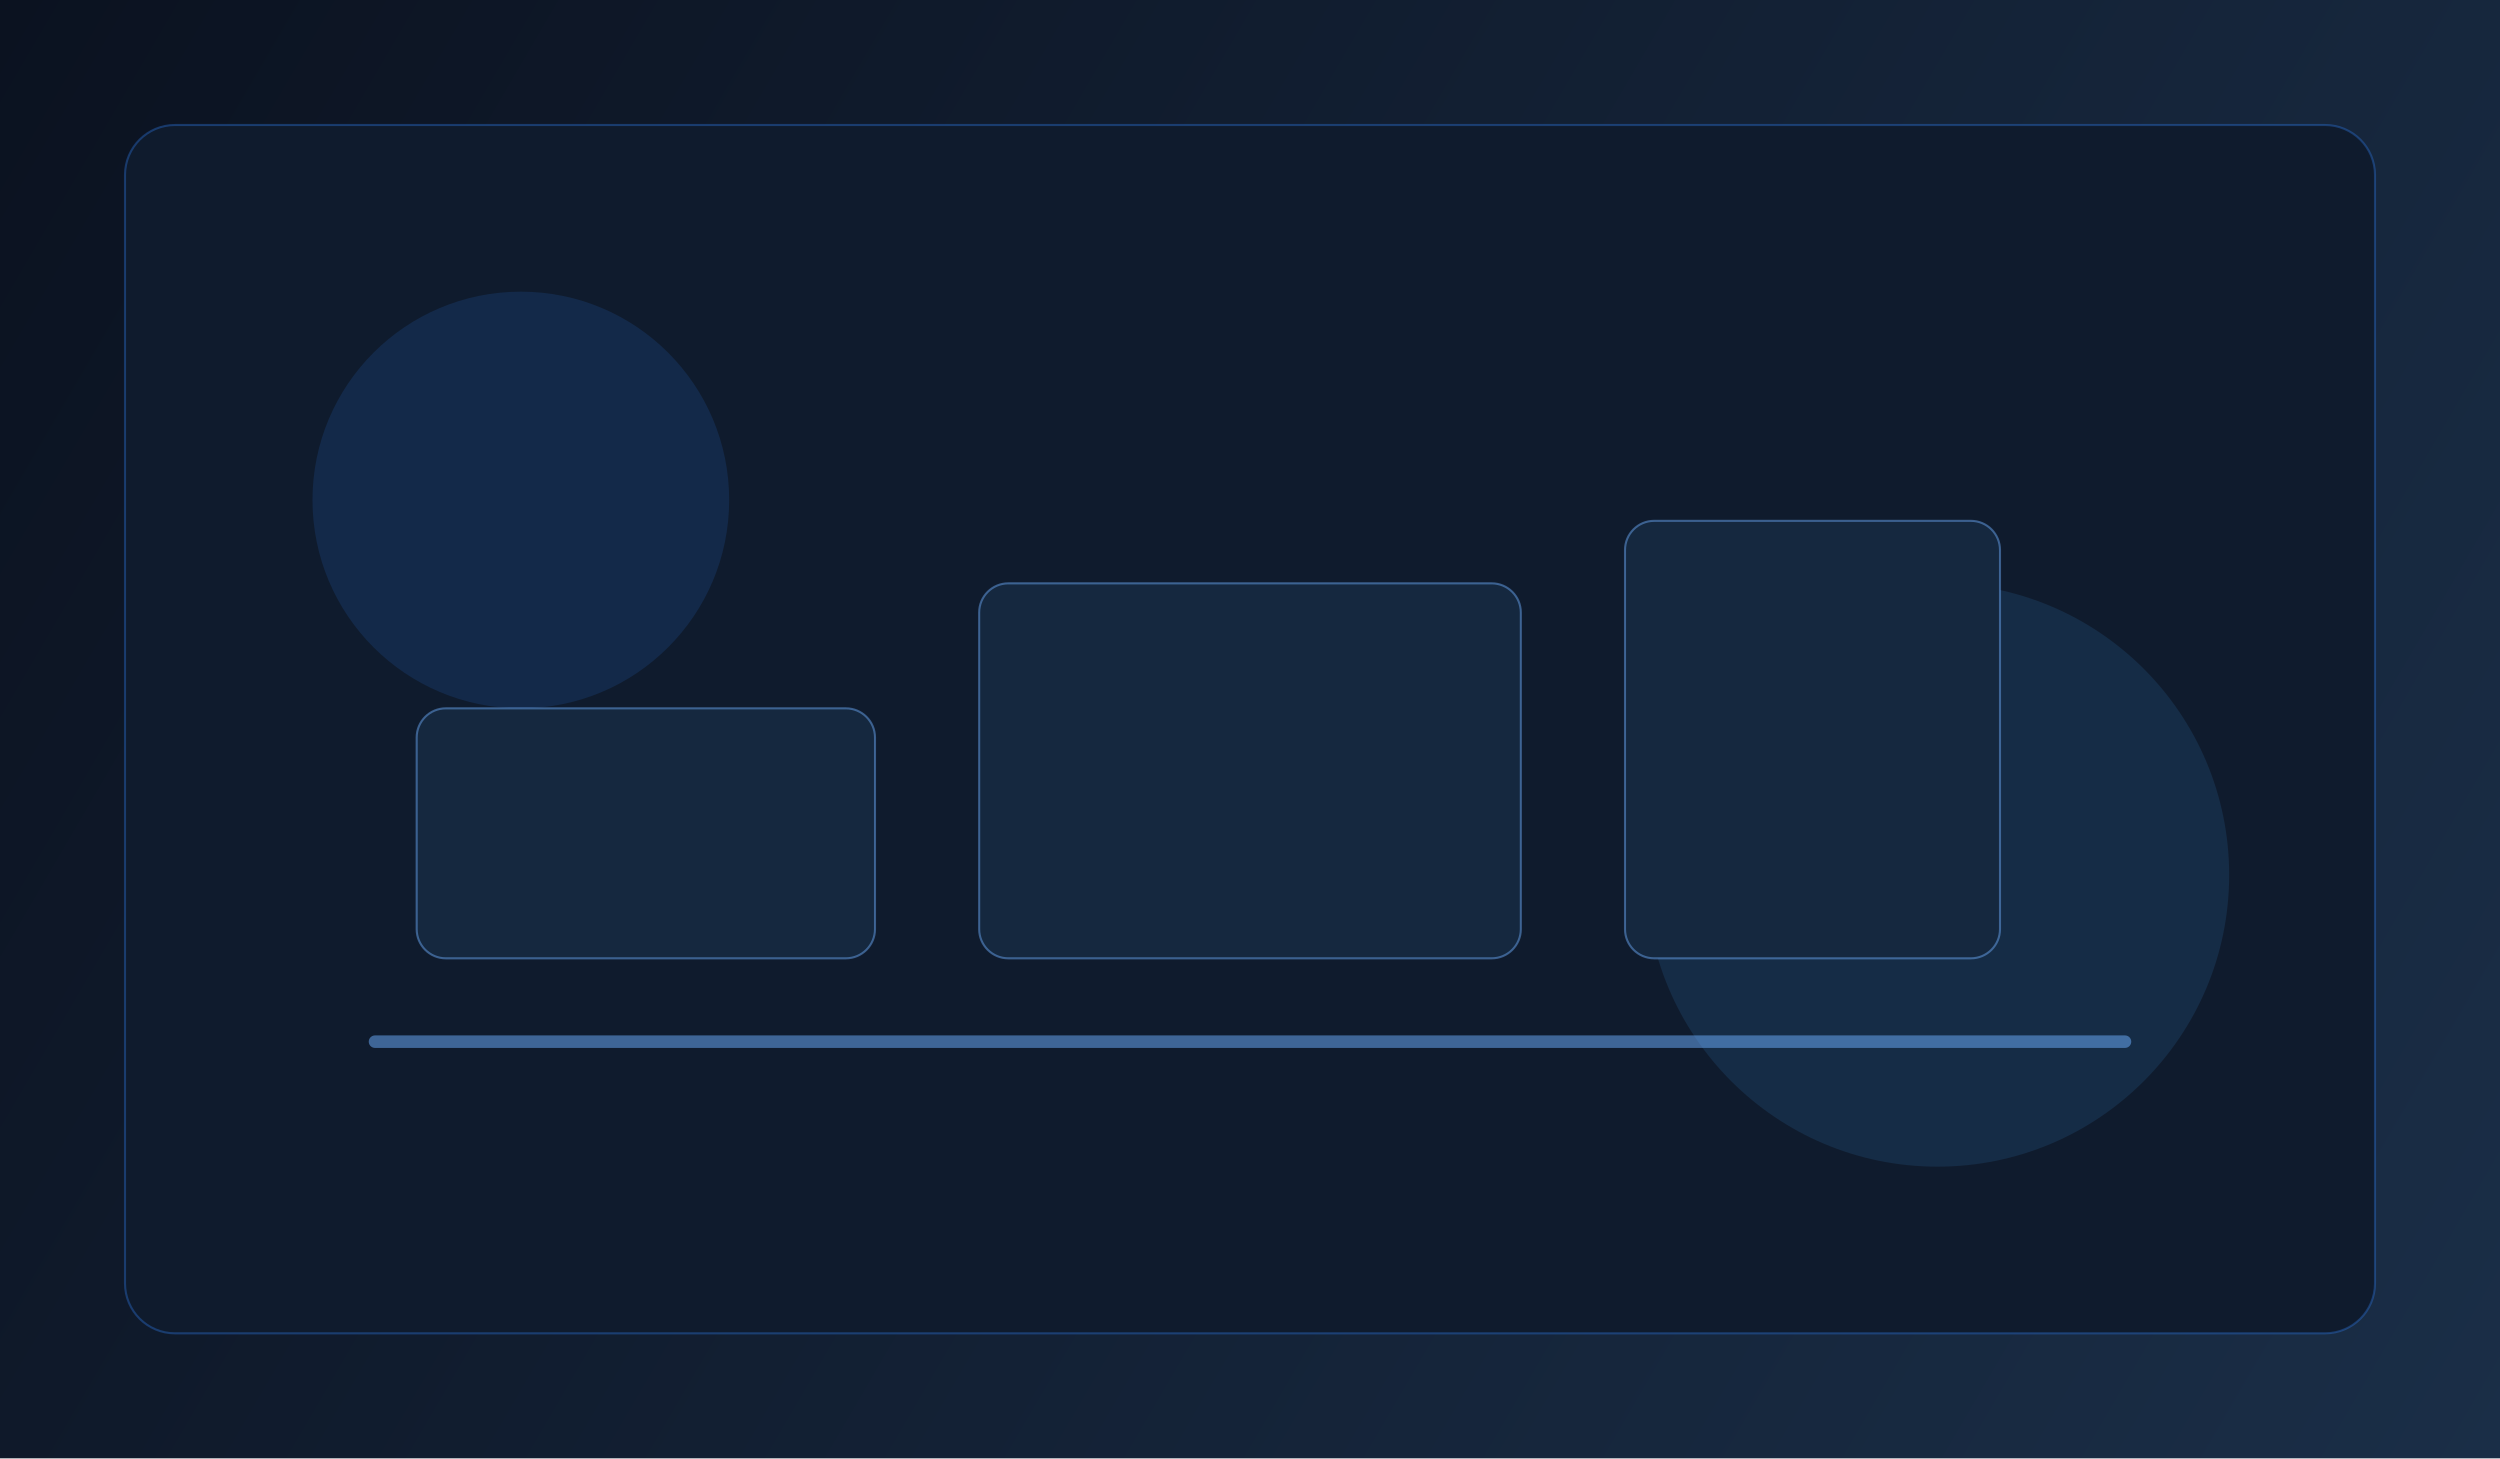
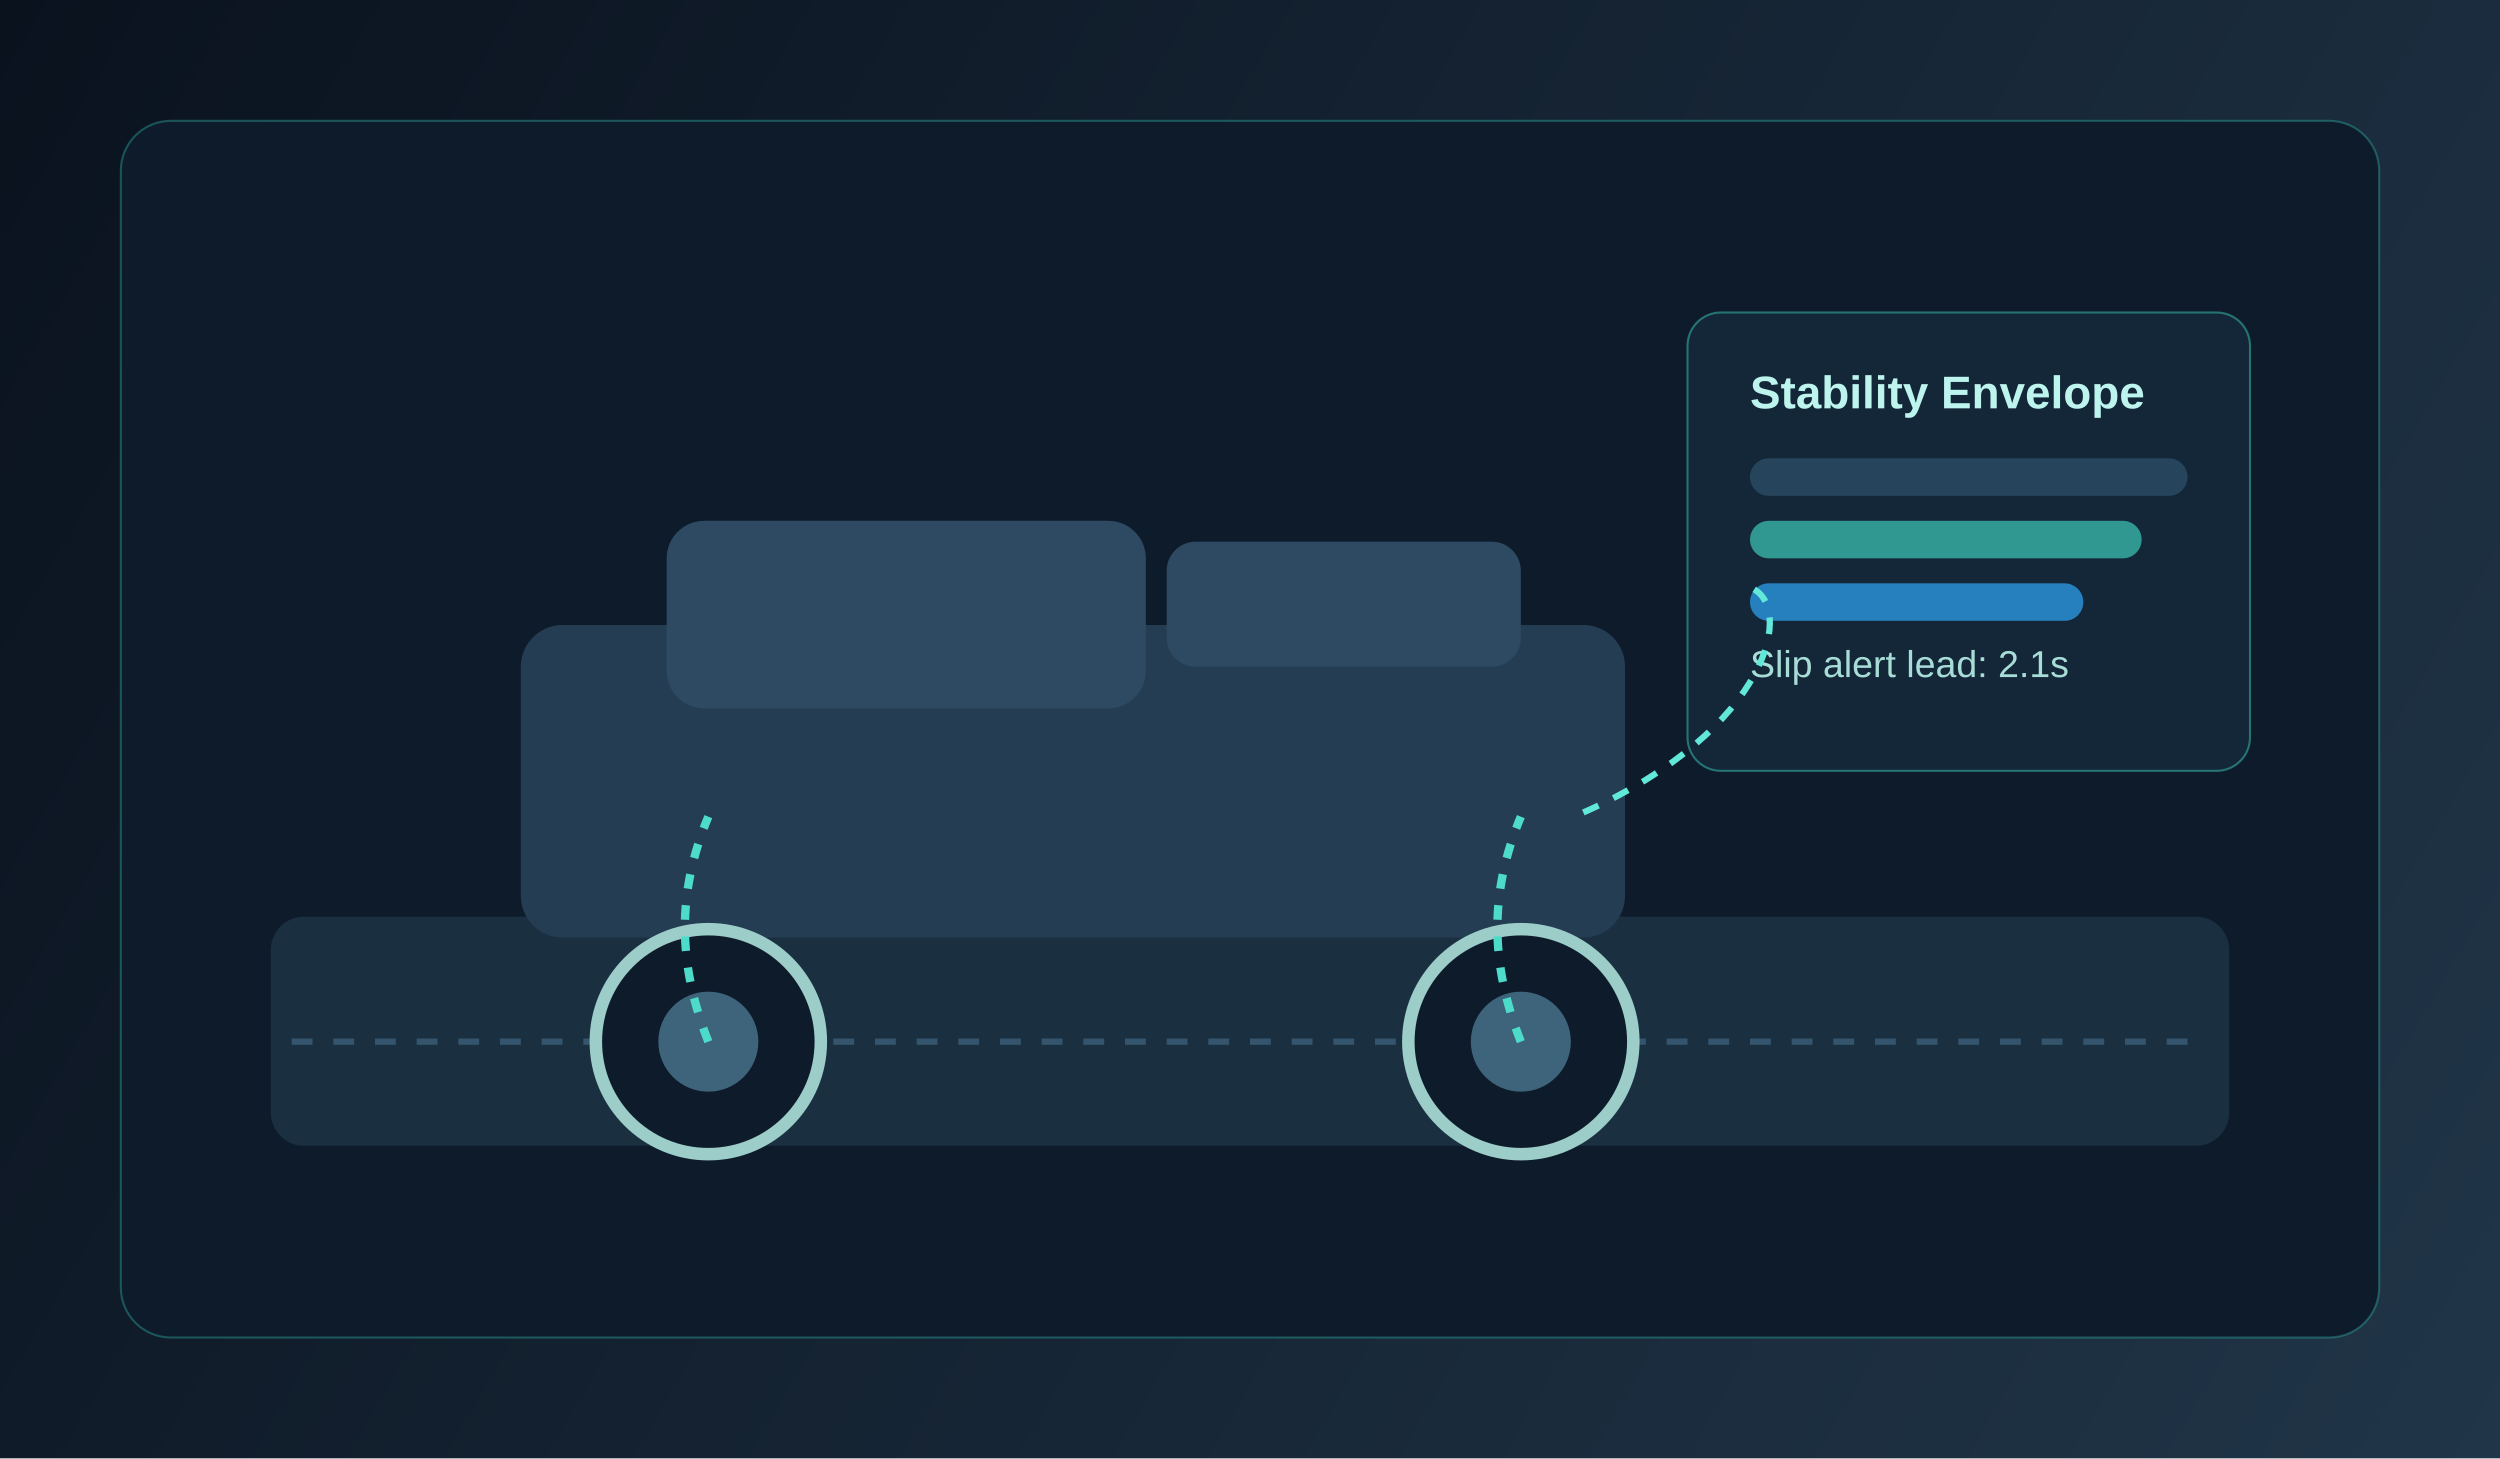
<svg xmlns="http://www.w3.org/2000/svg" width="1200" height="700" viewBox="0 0 1200 700" fill="none">
  <defs>
-     <linearGradient id="g" x1="0" y1="0" x2="1200" y2="700" gradientUnits="userSpaceOnUse">
-       <stop stop-color="#0B1220" />
-       <stop offset="1" stop-color="#1A2E47" />
+     <linearGradient id="bg" x1="0" y1="0" x2="1200" y2="700" gradientUnits="userSpaceOnUse">
+       <stop stop-color="#0A121E" />
+       <stop offset="1" stop-color="#203548" />
    </linearGradient>
  </defs>
-   <rect width="1200" height="700" fill="url(#g)" />
-   <rect x="60" y="60" width="1080" height="580" rx="24" fill="#0F1B2D" stroke="#2E7DEB" stroke-opacity="0.35" />
-   <circle cx="250" cy="240" r="100" fill="#2E7DEB" fill-opacity="0.15" />
-   <circle cx="930" cy="420" r="140" fill="#4AA8FF" fill-opacity="0.12" />
-   <path d="M180 500H1020" stroke="#6FB0FF" stroke-opacity="0.5" stroke-width="6" stroke-linecap="round" />
-   <rect x="200" y="340" width="220" height="120" rx="14" fill="#15283F" stroke="#6FB0FF" stroke-opacity="0.45" />
-   <rect x="470" y="280" width="260" height="180" rx="14" fill="#15283F" stroke="#6FB0FF" stroke-opacity="0.45" />
-   <rect x="780" y="250" width="180" height="210" rx="14" fill="#15283F" stroke="#6FB0FF" stroke-opacity="0.45" />
+   <rect width="1200" height="700" fill="url(#bg)" />
+   <rect x="58" y="58" width="1084" height="584" rx="24" fill="#0E1B2B" stroke="#35D4C1" stroke-opacity="0.32" />
+   <rect x="130" y="440" width="940" height="110" rx="16" fill="#1A3041" />
+   <path d="M140 500H1060" stroke="#34556D" stroke-width="3" stroke-dasharray="10 10" />
+   <rect x="250" y="300" width="530" height="150" rx="20" fill="#253D53" />
+   <rect x="320" y="250" width="230" height="90" rx="18" fill="#2E4A63" />
+   <rect x="560" y="260" width="170" height="60" rx="14" fill="#2E4A63" />
+   <circle cx="340" cy="500" r="54" fill="#0E1B2B" stroke="#9CCDC8" stroke-width="6" />
+   <circle cx="340" cy="500" r="24" fill="#3E647C" />
+   <circle cx="730" cy="500" r="54" fill="#0E1B2B" stroke="#9CCDC8" stroke-width="6" />
+   <circle cx="730" cy="500" r="24" fill="#3E647C" />
+   <path d="M340 500C325 462 325 428 340 392" stroke="#4EDCCA" stroke-width="4" stroke-dasharray="7 8" />
+   <path d="M730 500C715 462 715 428 730 392" stroke="#4EDCCA" stroke-width="4" stroke-dasharray="7 8" />
+   <rect x="810" y="150" width="270" height="220" rx="16" fill="#132739" stroke="#42D8C6" stroke-opacity="0.45" />
+   <text x="840" y="196" fill="#BDF4EE" font-size="22" font-family="Arial" font-weight="700">Stability Envelope</text>
+   <rect x="840" y="220" width="210" height="18" rx="9" fill="#26455C" />
+   <rect x="840" y="250" width="188" height="18" rx="9" fill="#3FD3C1" fill-opacity="0.65" />
+   <rect x="840" y="280" width="160" height="18" rx="9" fill="#2D9EEB" fill-opacity="0.75" />
+   <text x="840" y="325" fill="#A8DDD7" font-size="18" font-family="Arial">Slip alert lead: 2.1s</text>
+   <path d="M760 390C850 350 862 290 840 282" stroke="#61E8D9" stroke-width="3" stroke-dasharray="8 8" />
</svg>
